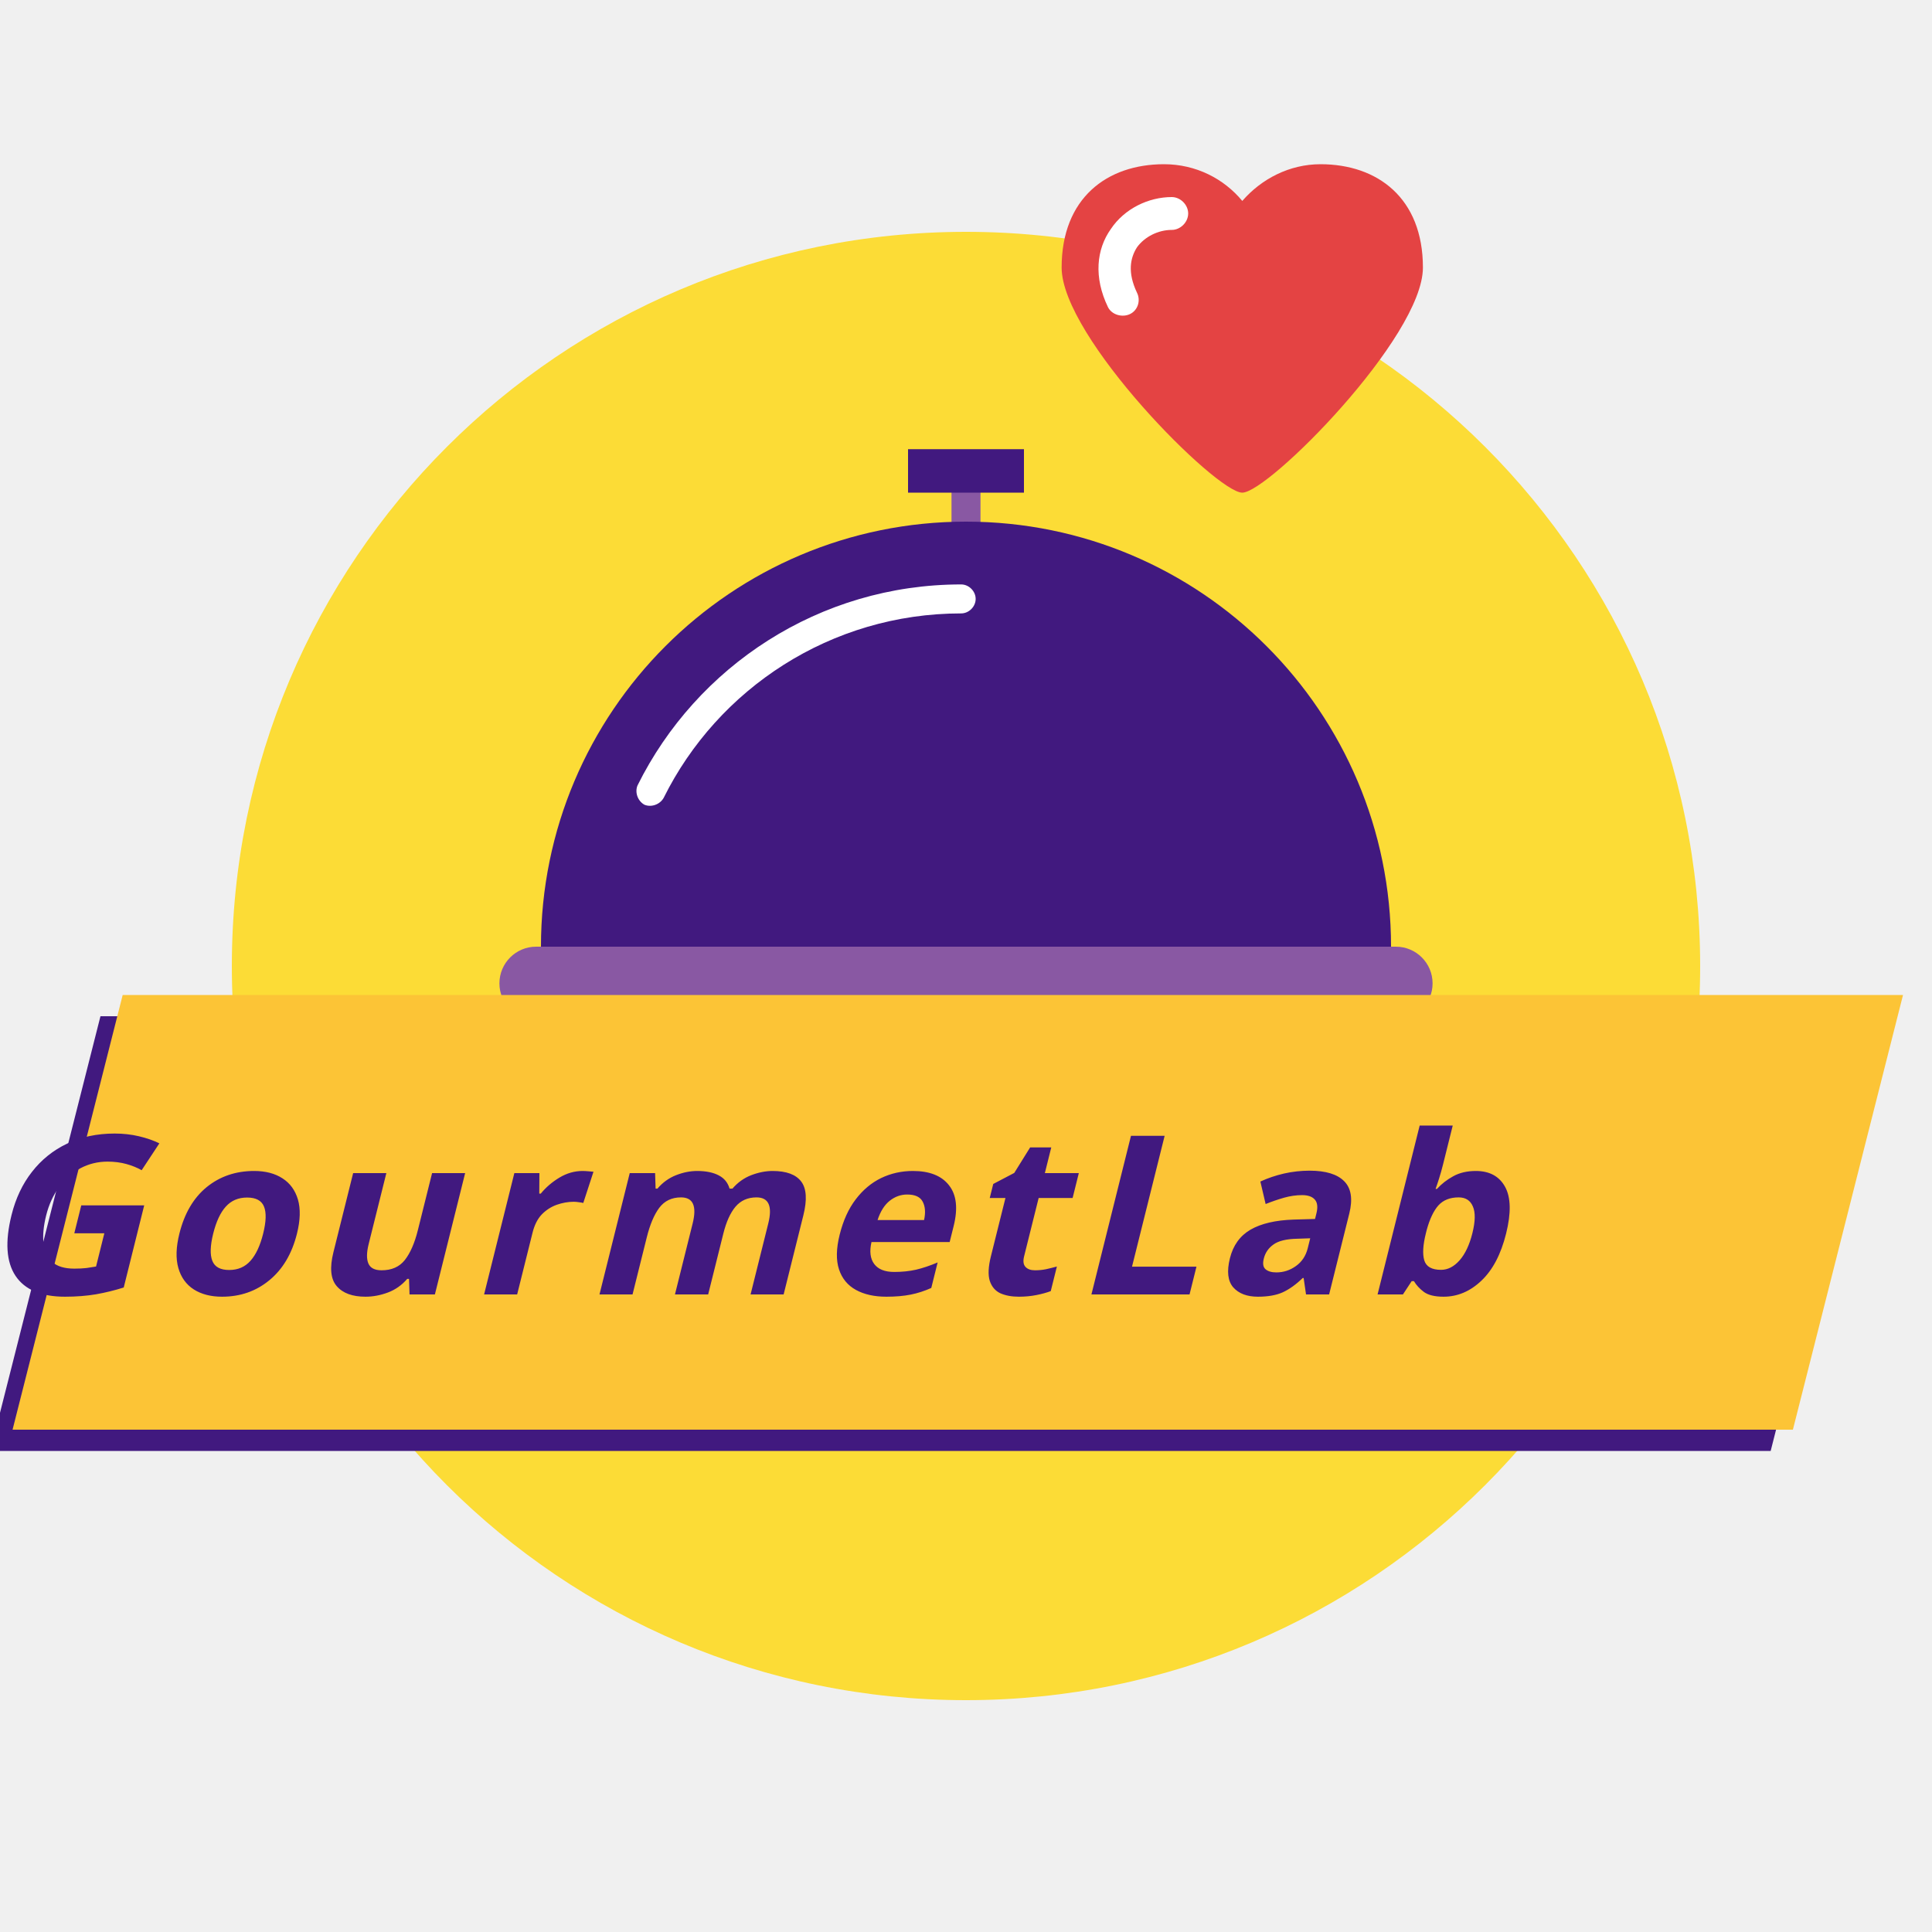
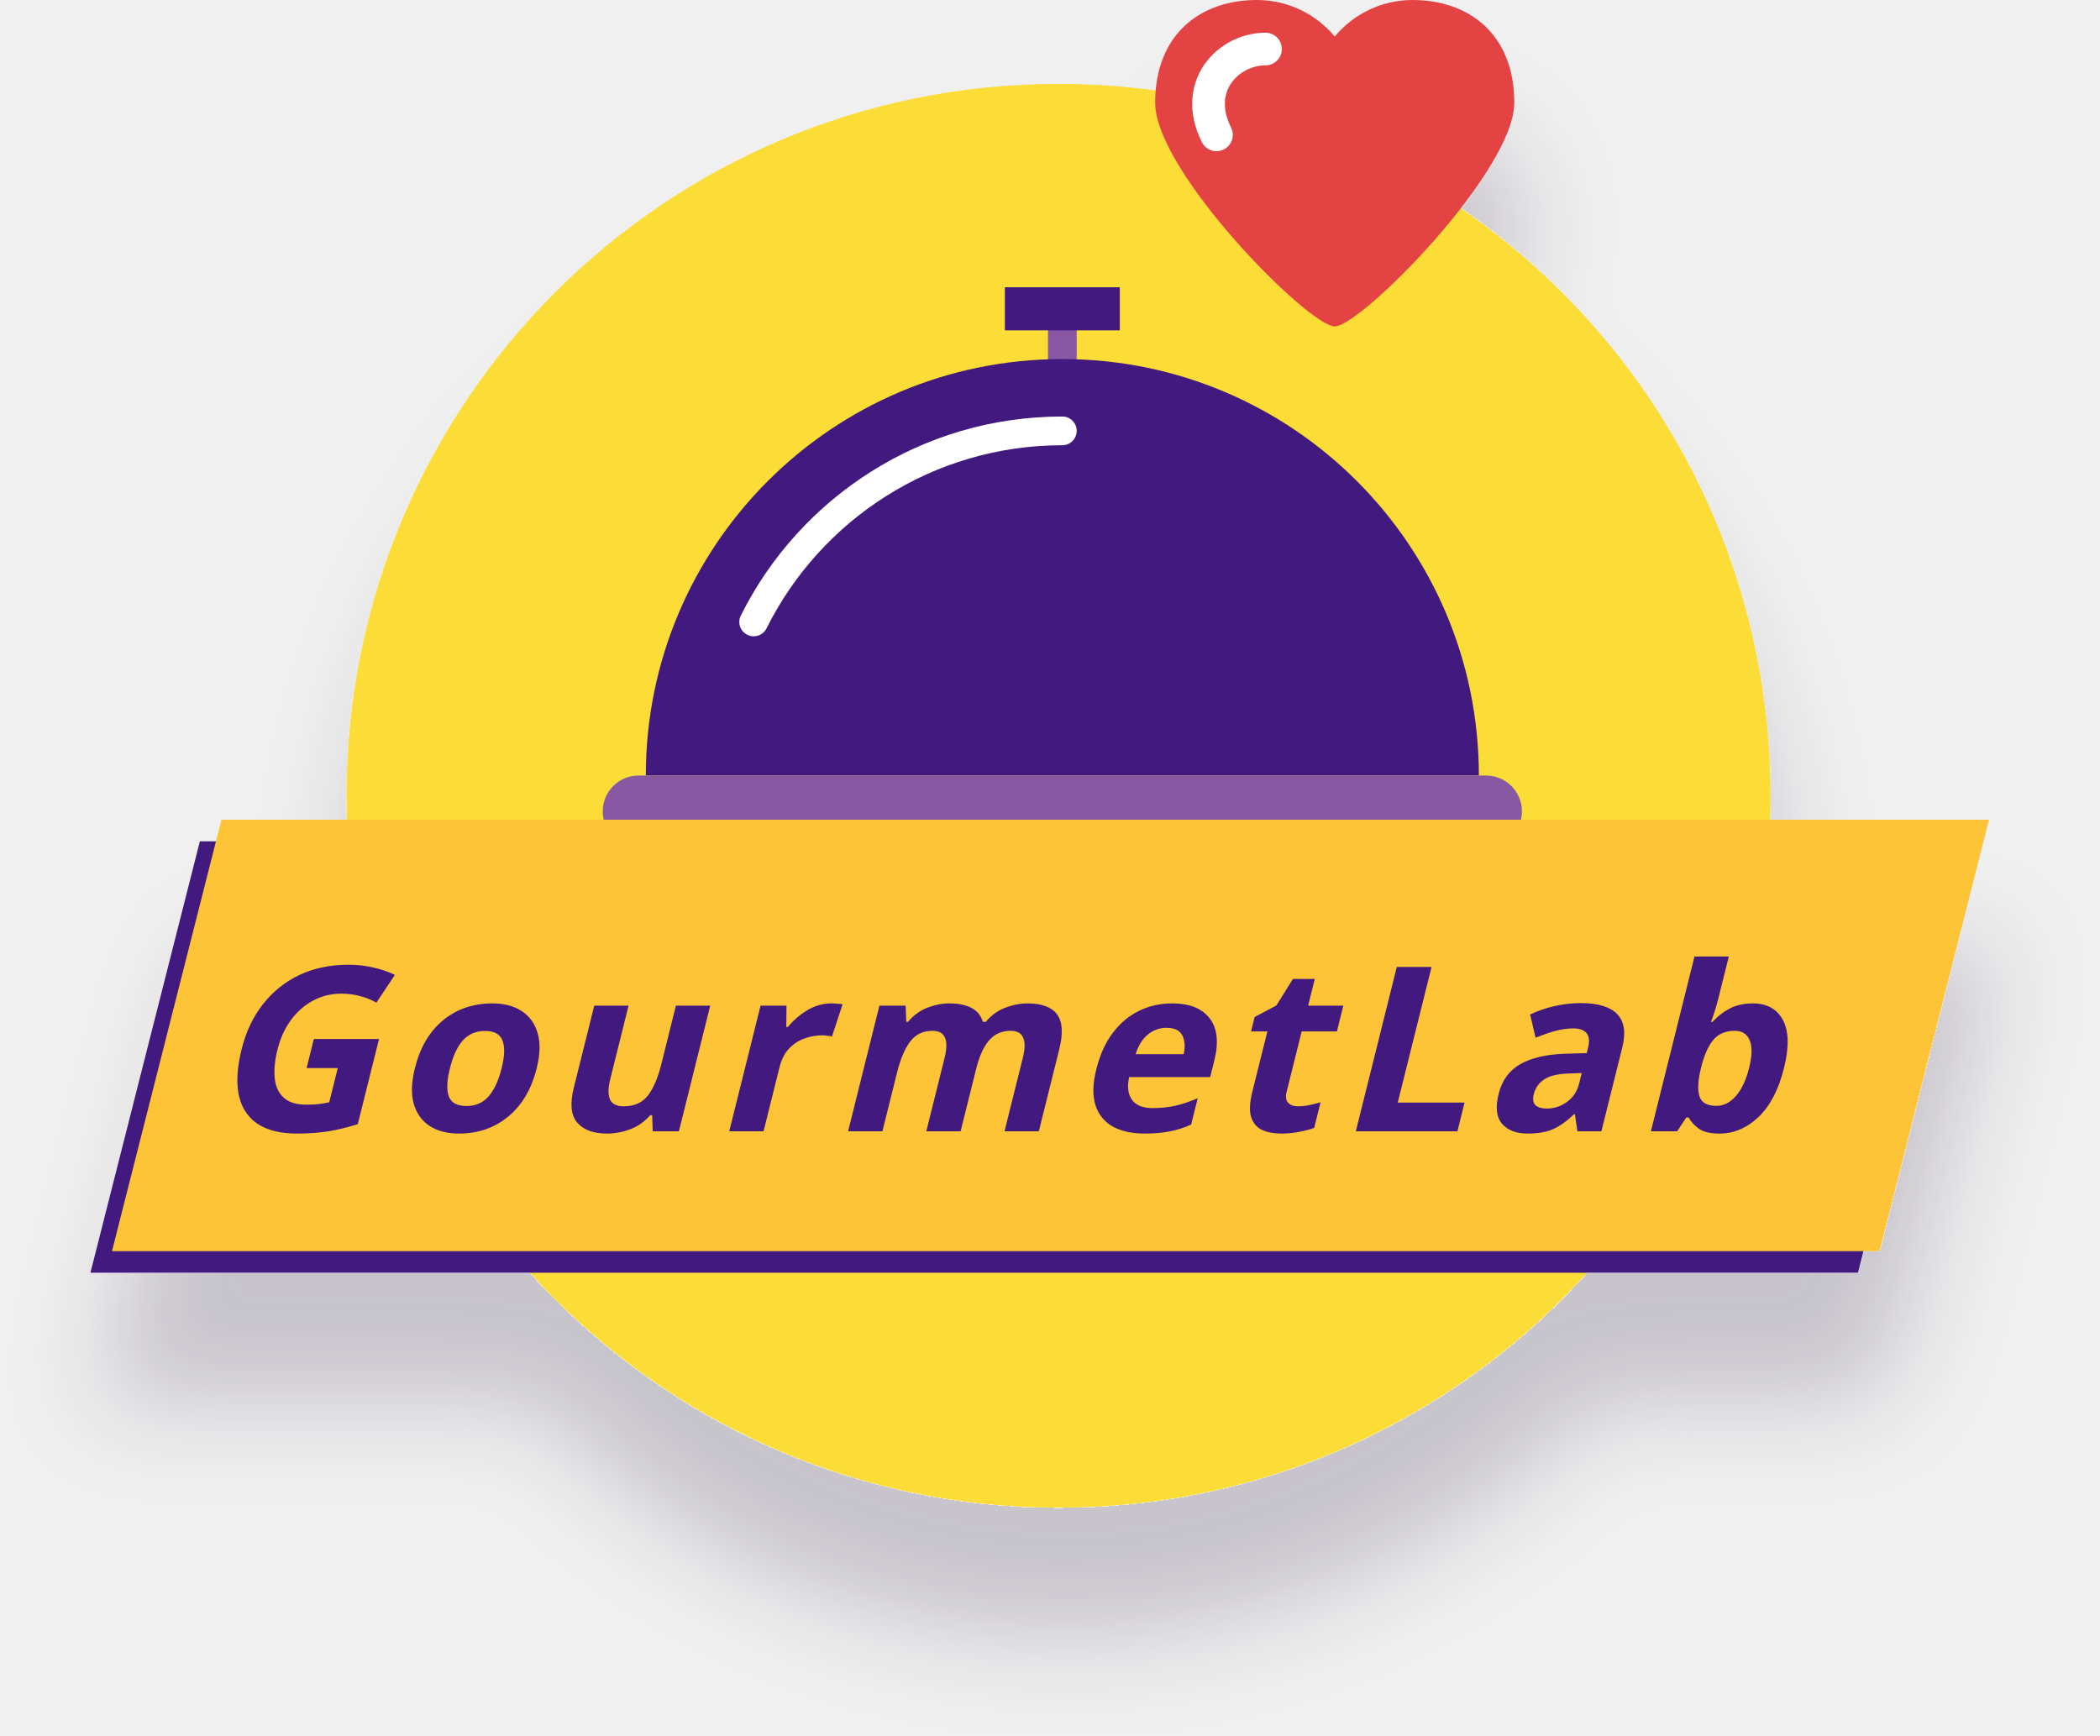
- <svg xmlns="http://www.w3.org/2000/svg" width="200" height="200" viewBox="0 0 200 200" fill="none">
-   <circle cx="100" cy="100" r="76" fill="#FCDC36" />
-   <path fill-rule="evenodd" clip-rule="evenodd" d="M101.5 48V58H98.5V48H101.5Z" fill="#8958A3" />
-   <path fill-rule="evenodd" clip-rule="evenodd" d="M94 46.5H106V51H94V46.5Z" fill="#41197F" />
-   <path fill-rule="evenodd" clip-rule="evenodd" d="M144 98C144 73.7 124.3 54 100 54C75.7 54 56 73.7 56 98H144Z" fill="#41197F" />
-   <path fill-rule="evenodd" clip-rule="evenodd" d="M66 81.3C72.1 69 84.8 60.5 99.5 60.5C100.3 60.5 101 61.2 101 62C101 62.8 100.3 63.5 99.5 63.5C86 63.5 74.3 71.3 68.7 82.6C68.3 83.3 67.4 83.6 66.7 83.3C66 82.9 65.7 82 66 81.3Z" fill="white" />
-   <path d="M144.5 98H55.5C53.4 98 51.7 99.7 51.7 101.8C51.7 103.9 53.4 105.5 55.5 105.5H144.5C146.6 105.5 148.3 103.9 148.3 101.8C148.3 99.7 146.6 98 144.5 98Z" fill="#8958A3" />
-   <path fill-rule="evenodd" clip-rule="evenodd" d="M120.5 17C114.6 17 109.9 20.5 109.9 27.7C109.9 34.9 125.9 51 128.6 51C131.3 51 147.3 34.9 147.3 27.7C147.3 20.5 142.6 17 136.7 17C133.5 17 130.6 18.5 128.6 20.8C126.7 18.5 123.8 17 120.5 17Z" fill="#E44343" />
-   <path fill-rule="evenodd" clip-rule="evenodd" d="M115 23.7C116.4 21.6 118.9 20.4 121.3 20.4C122.2 20.4 123 21.2 123 22.1C123 23 122.2 23.8 121.3 23.8C119.9 23.8 118.5 24.5 117.7 25.6C117 26.7 116.7 28.2 117.7 30.3C118.1 31.1 117.8 32.1 117 32.5C116.2 32.9 115.1 32.6 114.7 31.8C113.2 28.7 113.5 25.8 115 23.7Z" fill="white" />
-   <path d="M10.4 105.2H194.7L183.3 150.2H-1L10.4 105.2Z" fill="#41197F" />
-   <path d="M12.7 103H197L185.6 148H1.3L12.7 103Z" fill="#FCC436" />
-   <g transform="skewX(-14) translate(14, 0)">
-     <text x="96" y="134" text-anchor="middle" fill="#41197F" font-size="23" font-weight="900" font-family="'Montserrat', 'Arial Black', sans-serif" letter-spacing="1.5px">
-       GourmetLab
-     </text>
+ <svg xmlns="http://www.w3.org/2000/svg" width="219" height="181" viewBox="0 0 219 181" fill="none">
+   <g filter="url(#filter0_d_4_107)">
+     <path d="M184.643 83C184.643 124.007 151.4 157.25 110.393 157.25C69.386 157.25 36.143 124.007 36.143 83C36.143 41.993 69.386 8.75 110.393 8.75C151.4 8.75 184.643 41.993 184.643 83Z" fill="#FCDC36" />
+     <path fill-rule="evenodd" clip-rule="evenodd" d="M112.285 31.461V40.447H109.289V31.461H112.285Z" fill="#8958A3" />
+     <path fill-rule="evenodd" clip-rule="evenodd" d="M104.796 29.963H116.778V34.456H104.796V29.963Z" fill="#41197F" />
+     <path fill-rule="evenodd" clip-rule="evenodd" d="M154.224 80.888C154.224 56.899 134.776 37.452 110.787 37.452C86.798 37.452 67.35 56.899 67.35 80.888H154.224Z" fill="#41197F" />
+     <path fill-rule="evenodd" clip-rule="evenodd" d="M77.257 64.201C83.391 51.899 96.1 43.443 110.787 43.443C111.614 43.443 112.285 44.114 112.285 44.941C112.285 45.768 111.614 46.439 110.787 46.439C97.279 46.439 85.584 54.213 79.938 65.538C79.569 66.278 78.669 66.579 77.929 66.21C77.189 65.841 76.888 64.941 77.257 64.201Z" fill="white" />
+     <path d="M154.972 80.888H66.602C64.534 80.888 62.857 82.565 62.857 84.633C62.857 86.701 64.534 88.377 66.602 88.377H154.972C157.041 88.377 158.717 86.701 158.717 84.633C158.717 82.565 157.041 80.888 154.972 80.888Z" fill="#8958A3" />
+     <path fill-rule="evenodd" clip-rule="evenodd" d="M131.078 0C125.218 0 120.467 3.538 120.467 10.719C120.467 17.899 136.488 34.047 139.193 34.047C141.898 34.047 157.919 17.899 157.919 10.719C157.919 3.538 153.168 0 147.307 0C144.052 0 141.139 1.481 139.193 3.811C137.246 1.481 134.334 0 131.078 0Z" fill="#E44343" />
+     <path fill-rule="evenodd" clip-rule="evenodd" d="M125.625 6.696C127.073 4.627 129.52 3.412 131.975 3.412C132.915 3.412 133.677 4.174 133.677 5.115C133.677 6.055 132.915 6.817 131.975 6.817C130.594 6.817 129.204 7.52 128.415 8.648C127.681 9.696 127.362 11.262 128.383 13.304C128.803 14.145 128.462 15.167 127.621 15.588C126.781 16.008 125.758 15.667 125.337 14.826C123.801 11.754 124.121 8.844 125.625 6.696Z" fill="white" />
+     <path d="M20.844 87.75H205.179L193.763 132.75H9.429L20.844 87.75Z" fill="#41197F" />
+     <path d="M23.094 85.5H207.429L196.013 130.5H11.679L23.094 85.5Z" fill="#FCC436" />
+     <g transform="skewX(-14) translate(28, 0)">
+       <text x="105" y="118" text-anchor="middle" fill="#41197F" font-size="24" font-weight="900" font-family="'Montserrat', 'Arial Black', sans-serif" letter-spacing="1.5px">
+         GourmetLab
+       </text>
+     </g>
  </g>
+   <defs>
+     <filter id="filter0_d_4_107" x="2.02656e-06" y="0" width="218.429" height="180.821" filterUnits="userSpaceOnUse" color-interpolation-filters="sRGB">
+       <feFlood flood-opacity="0" result="BackgroundImageFix" />
+       <feColorMatrix in="SourceAlpha" type="matrix" values="0 0 0 0 0 0 0 0 0 0 0 0 0 0 0 0 0 0 127 0" result="hardAlpha" />
+       <feOffset dx="0.786" dy="13.357" />
+       <feGaussianBlur stdDeviation="5.107" />
+       <feComposite in2="hardAlpha" operator="out" />
+       <feColorMatrix type="matrix" values="0 0 0 0 0.129 0 0 0 0 0.072 0 0 0 0 0.217 0 0 0 0.2 0" />
+       <feBlend mode="normal" in2="BackgroundImageFix" result="effect1_dropShadow_4_107" />
+       <feBlend mode="normal" in="SourceGraphic" in2="effect1_dropShadow_4_107" result="shape" />
+     </filter>
+   </defs>
</svg>
